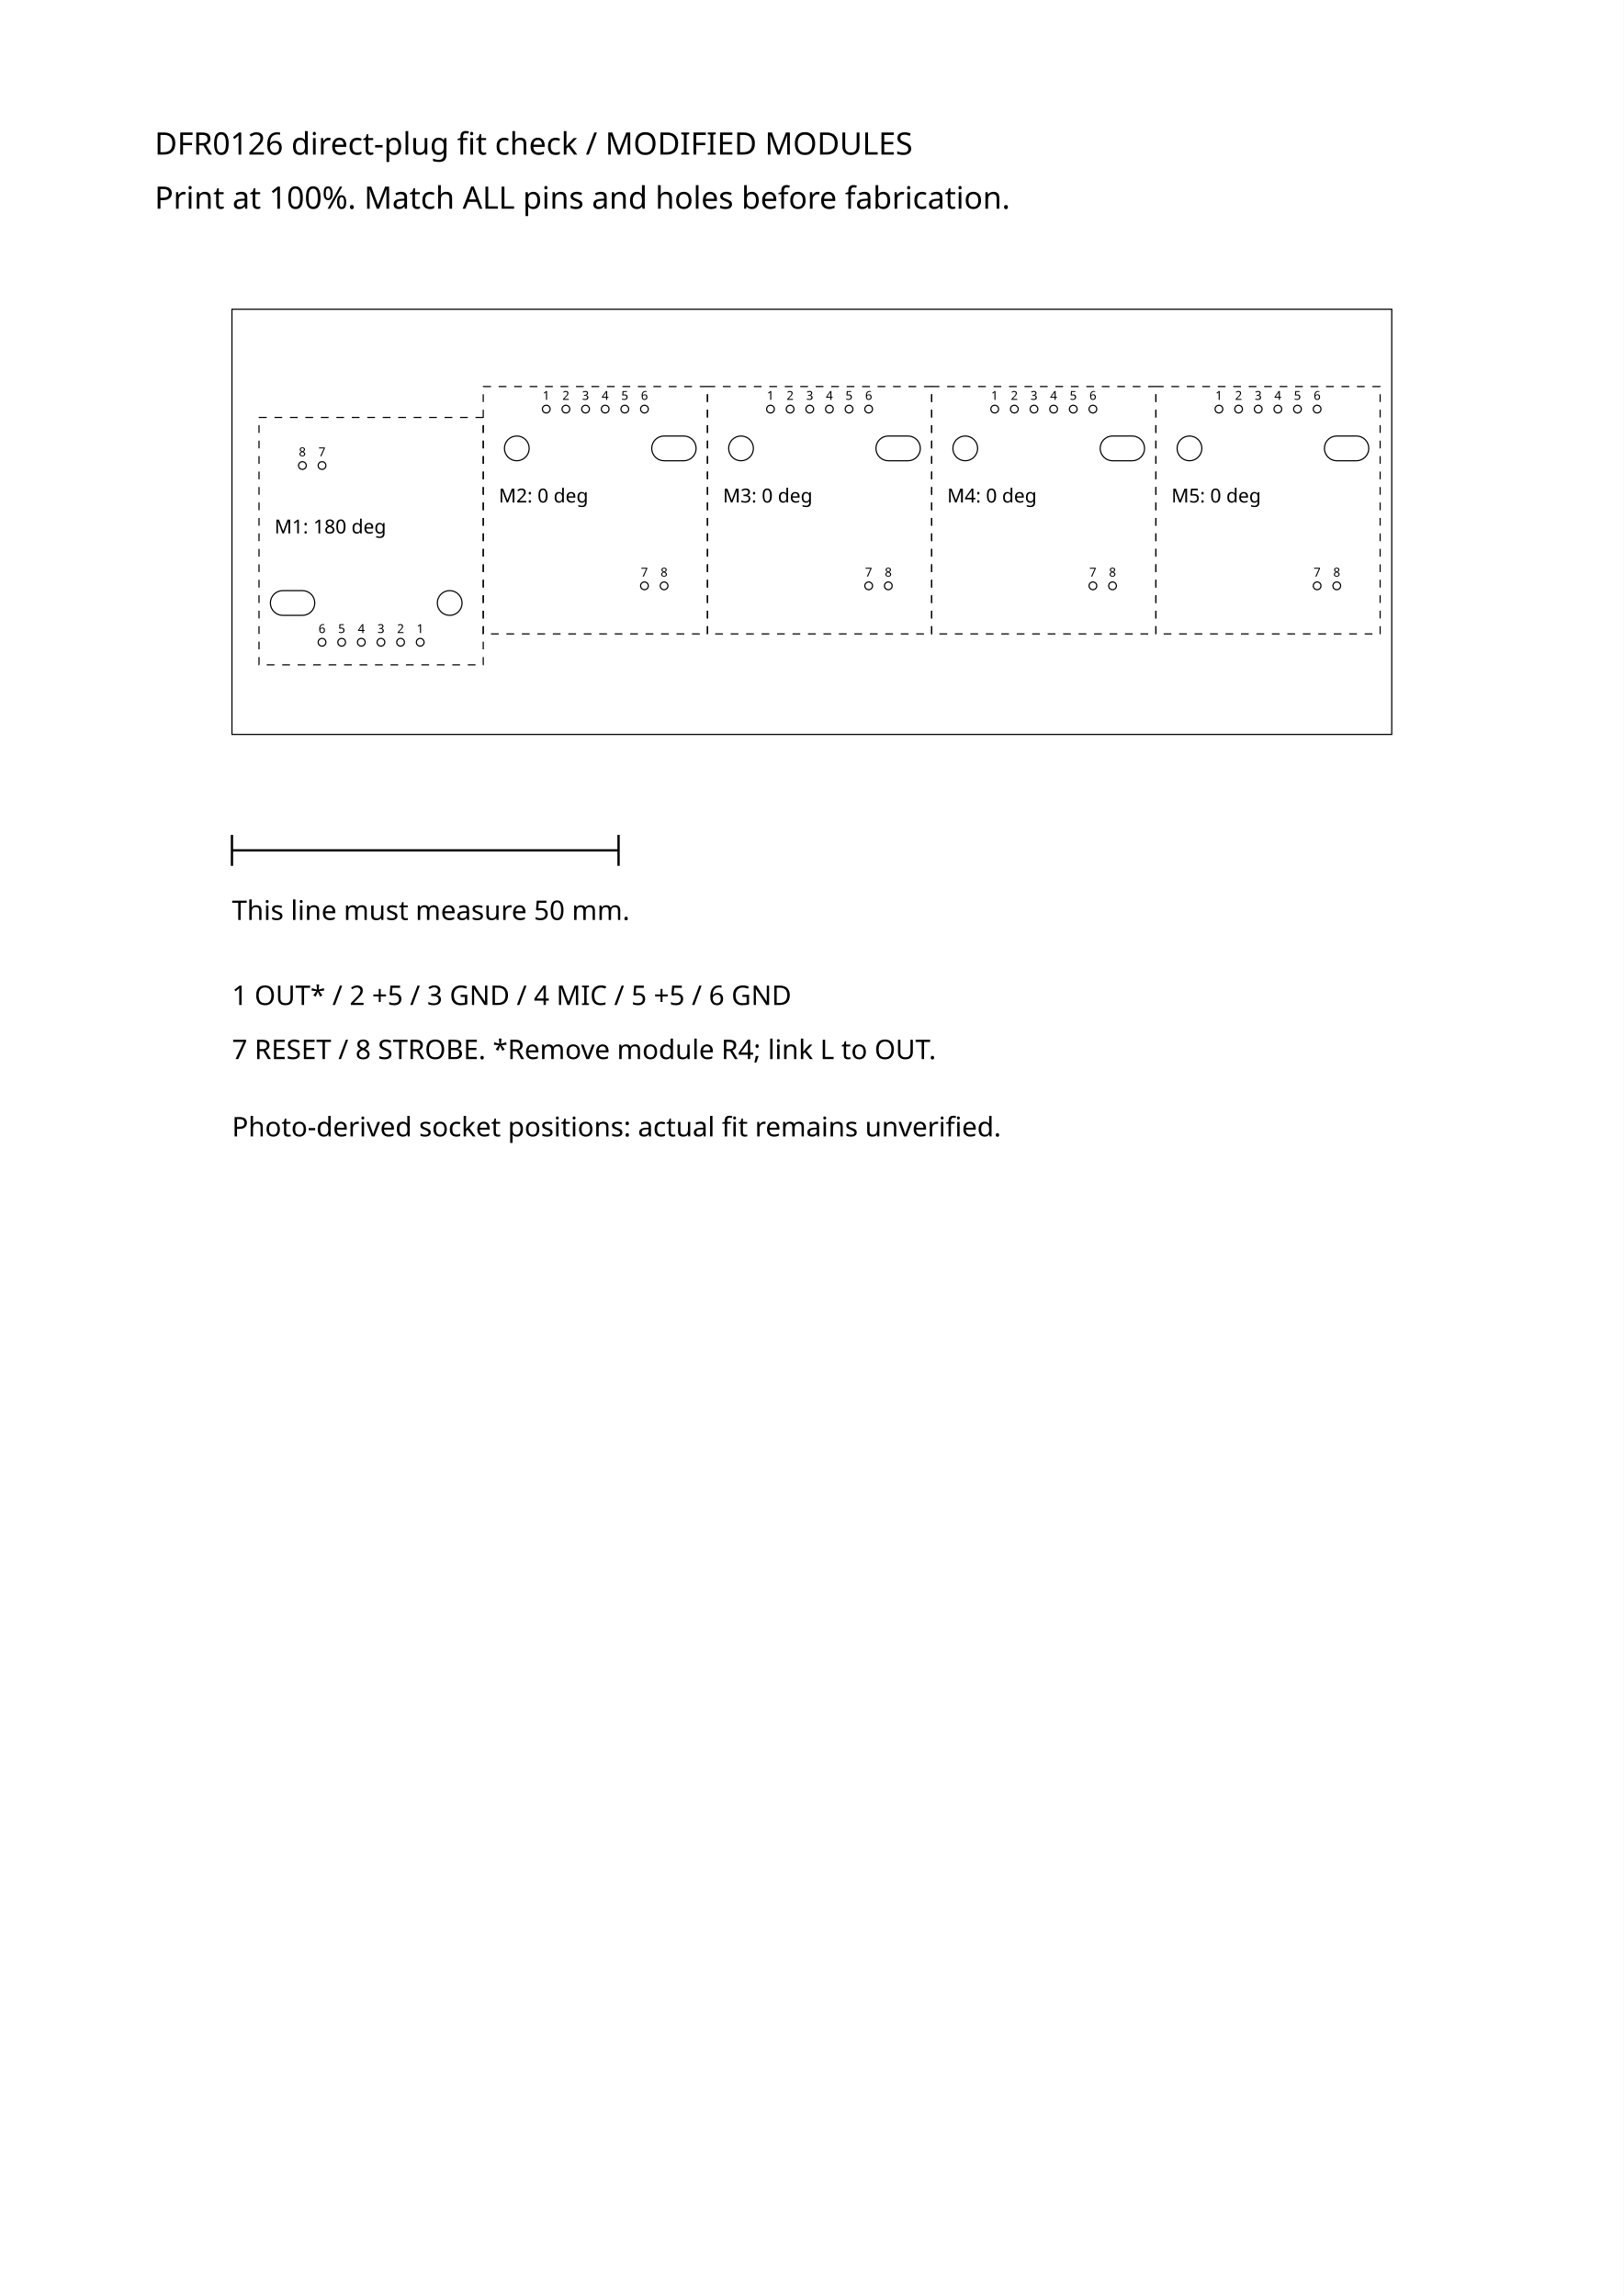
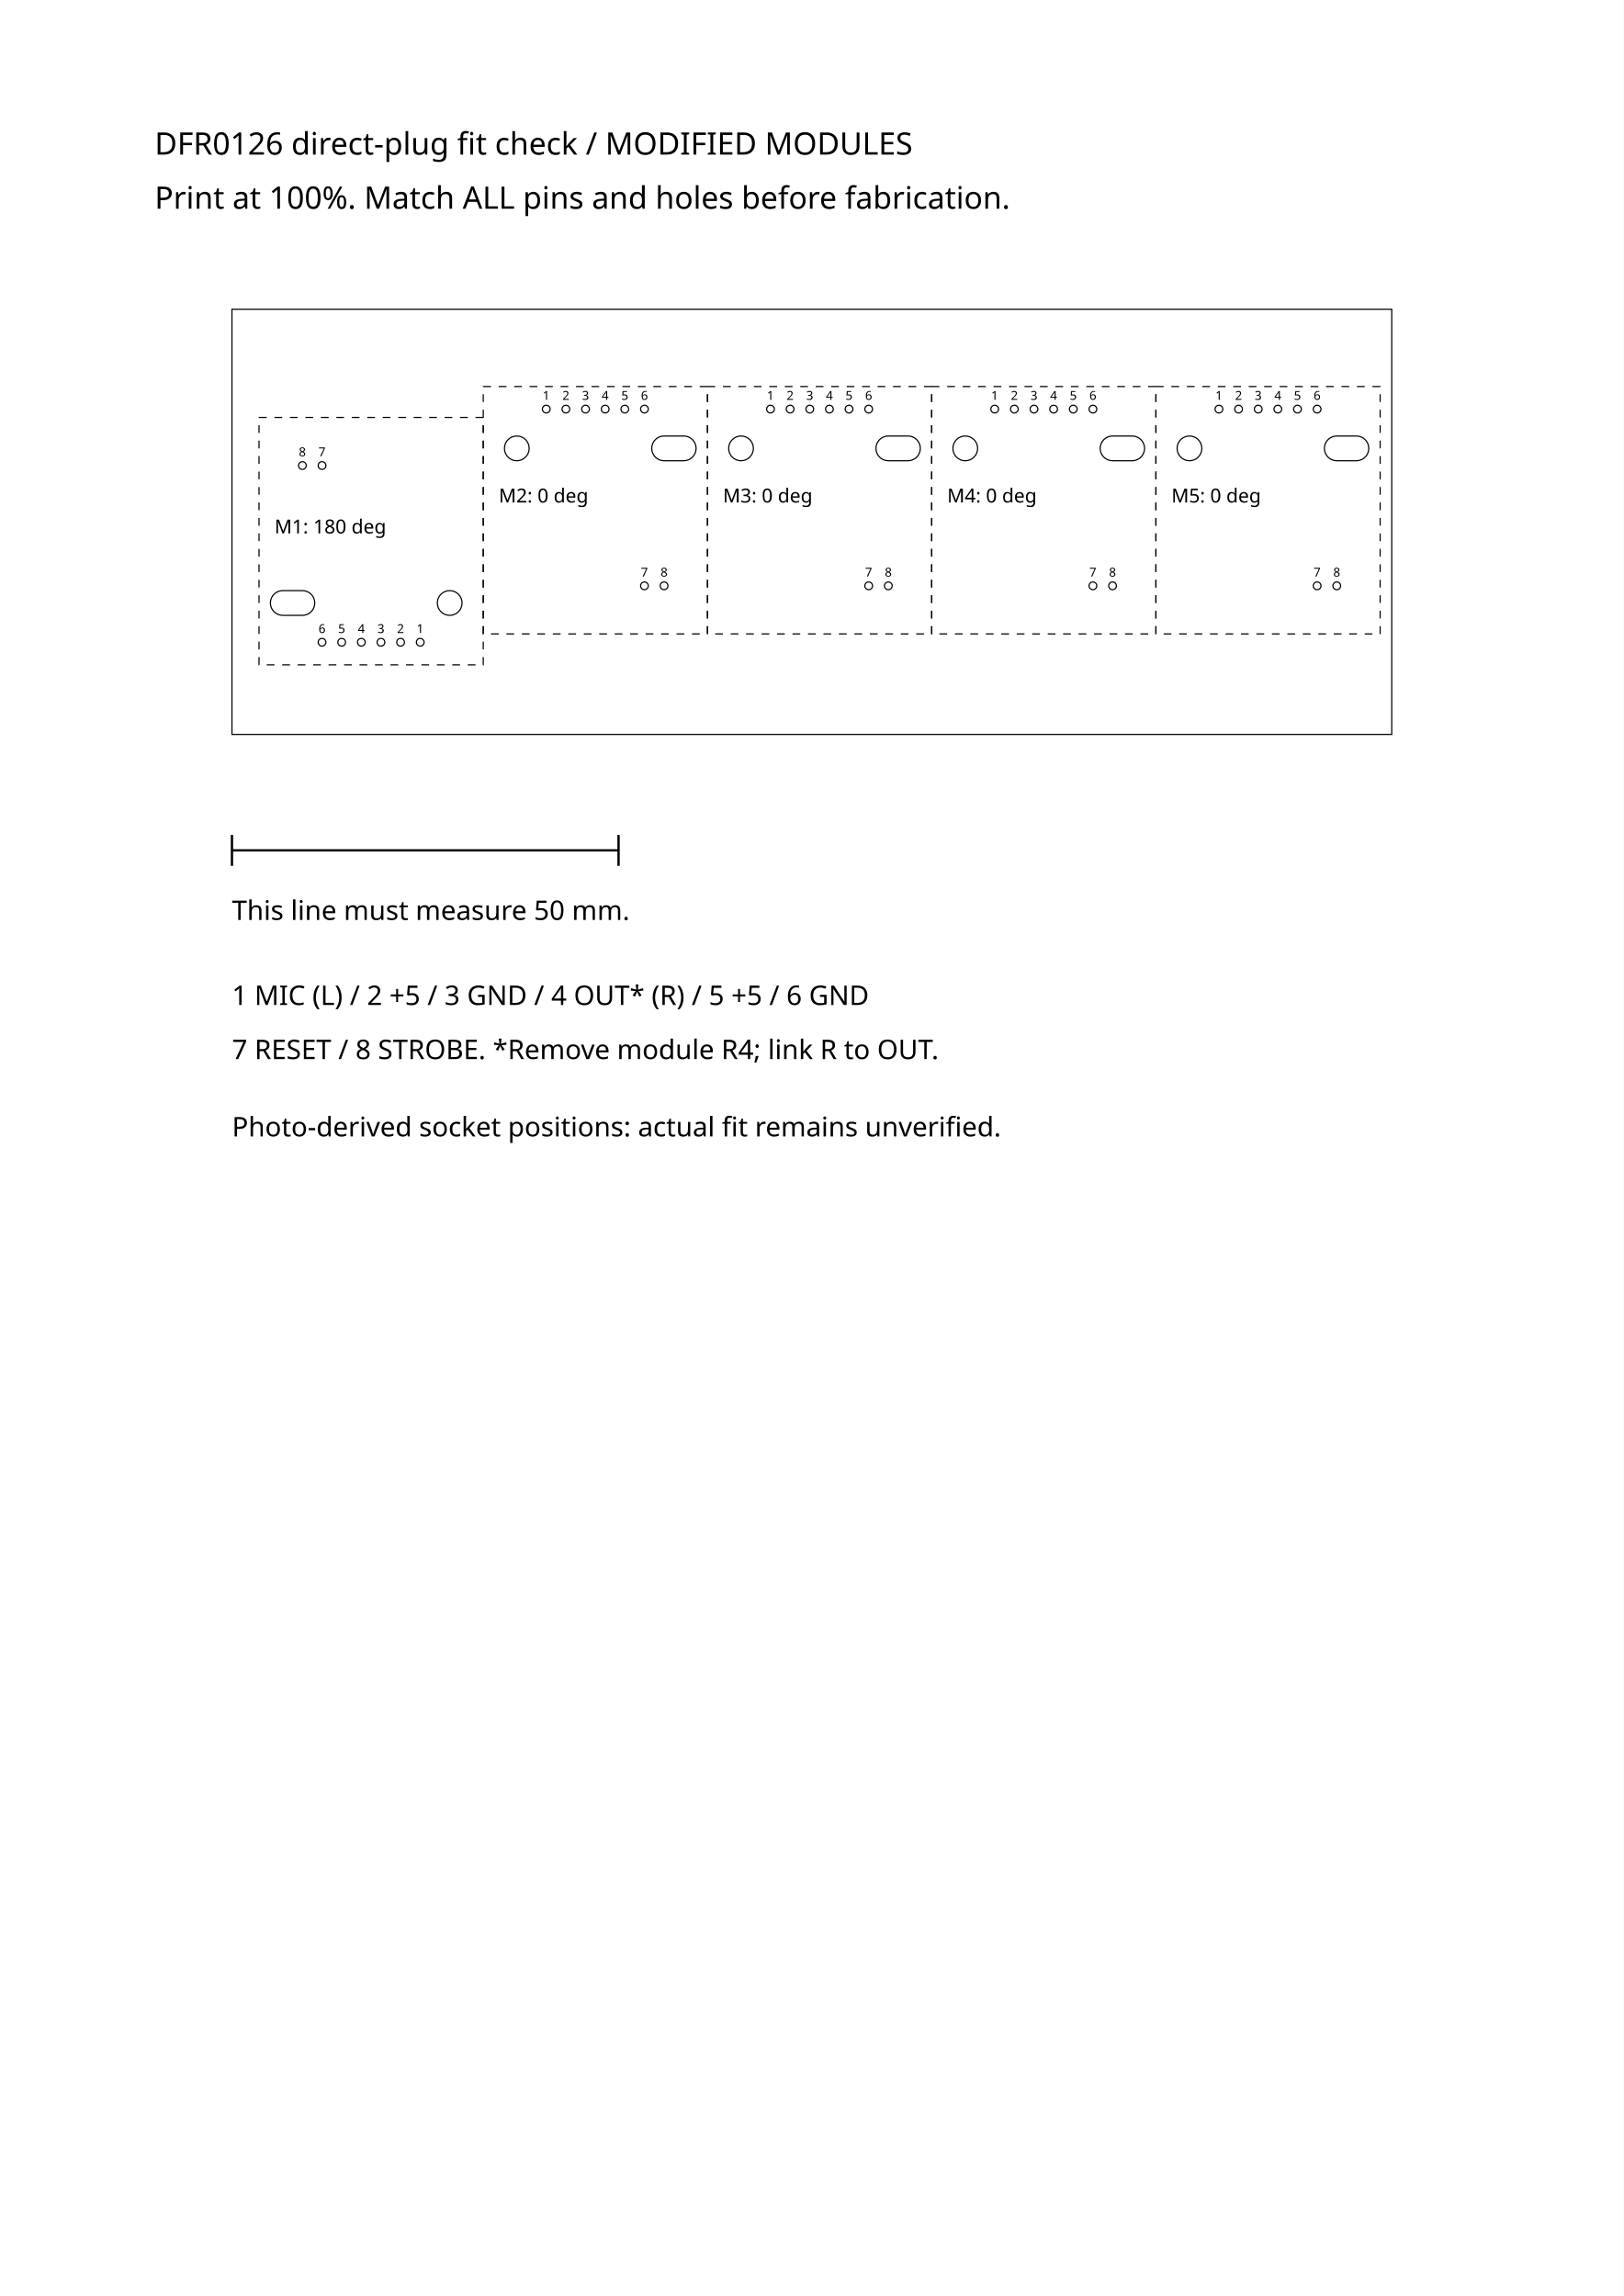
<svg xmlns="http://www.w3.org/2000/svg" width="210mm" height="297mm" viewBox="0 0 210 297">
  <rect width="210" height="297" fill="white" />
  <g fill="black" font-family="sans-serif" font-size="4">
    <text x="20" y="20">DFR0126 direct-plug fit check / MODIFIED MODULES</text>
    <text x="20" y="27">Print at 100%. Match ALL pins and holes before fabrication.</text>
  </g>
  <g transform="translate(30 40)" fill="none" stroke="black" stroke-width="0.15">
    <rect width="150" height="55" />
    <rect x="90.5" y="10.0" width="29" height="32" stroke-dasharray="1 1" />
    <text x="92.5" y="25.0" fill="black" stroke="none" font-family="sans-serif" font-size="2.5">M4: 0 deg</text>
    <circle cx="94.84" cy="18.0" r="1.6" />
    <rect x="112.29" y="16.4" width="5.74" height="3.2" rx="1.6" />
    <circle cx="98.65" cy="12.92" r="0.5" />
    <text x="98.65" y="11.72" fill="black" stroke="none" text-anchor="middle" font-family="sans-serif" font-size="1.6">1</text>
    <circle cx="101.19" cy="12.92" r="0.5" />
    <text x="101.19" y="11.72" fill="black" stroke="none" text-anchor="middle" font-family="sans-serif" font-size="1.6">2</text>
    <circle cx="103.73" cy="12.92" r="0.5" />
    <text x="103.73" y="11.72" fill="black" stroke="none" text-anchor="middle" font-family="sans-serif" font-size="1.6">3</text>
    <circle cx="106.27" cy="12.92" r="0.5" />
    <text x="106.27" y="11.72" fill="black" stroke="none" text-anchor="middle" font-family="sans-serif" font-size="1.6">4</text>
    <circle cx="108.81" cy="12.92" r="0.5" />
    <text x="108.81" y="11.72" fill="black" stroke="none" text-anchor="middle" font-family="sans-serif" font-size="1.6">5</text>
    <circle cx="111.35" cy="12.92" r="0.5" />
    <text x="111.35" y="11.72" fill="black" stroke="none" text-anchor="middle" font-family="sans-serif" font-size="1.6">6</text>
    <circle cx="111.35" cy="35.78" r="0.5" />
    <text x="111.35" y="34.58" fill="black" stroke="none" text-anchor="middle" font-family="sans-serif" font-size="1.6">7</text>
    <circle cx="113.89" cy="35.78" r="0.5" />
    <text x="113.89" y="34.58" fill="black" stroke="none" text-anchor="middle" font-family="sans-serif" font-size="1.6">8</text>
    <rect x="61.5" y="10.0" width="29" height="32" stroke-dasharray="1 1" />
    <text x="63.5" y="25.0" fill="black" stroke="none" font-family="sans-serif" font-size="2.5">M3: 0 deg</text>
    <circle cx="65.84" cy="18.0" r="1.6" />
    <rect x="83.29" y="16.4" width="5.74" height="3.2" rx="1.6" />
    <circle cx="69.65" cy="12.92" r="0.5" />
    <text x="69.65" y="11.72" fill="black" stroke="none" text-anchor="middle" font-family="sans-serif" font-size="1.6">1</text>
    <circle cx="72.19" cy="12.92" r="0.5" />
    <text x="72.19" y="11.72" fill="black" stroke="none" text-anchor="middle" font-family="sans-serif" font-size="1.6">2</text>
    <circle cx="74.73" cy="12.92" r="0.5" />
    <text x="74.73" y="11.72" fill="black" stroke="none" text-anchor="middle" font-family="sans-serif" font-size="1.6">3</text>
    <circle cx="77.27" cy="12.92" r="0.5" />
    <text x="77.27" y="11.72" fill="black" stroke="none" text-anchor="middle" font-family="sans-serif" font-size="1.6">4</text>
    <circle cx="79.81" cy="12.92" r="0.5" />
    <text x="79.81" y="11.72" fill="black" stroke="none" text-anchor="middle" font-family="sans-serif" font-size="1.6">5</text>
    <circle cx="82.35" cy="12.92" r="0.5" />
    <text x="82.35" y="11.72" fill="black" stroke="none" text-anchor="middle" font-family="sans-serif" font-size="1.6">6</text>
    <circle cx="82.35" cy="35.78" r="0.5" />
    <text x="82.35" y="34.58" fill="black" stroke="none" text-anchor="middle" font-family="sans-serif" font-size="1.6">7</text>
    <circle cx="84.89" cy="35.78" r="0.5" />
    <text x="84.89" y="34.58" fill="black" stroke="none" text-anchor="middle" font-family="sans-serif" font-size="1.6">8</text>
    <rect x="3.5" y="14.0" width="29" height="32" stroke-dasharray="1 1" />
    <text x="5.5" y="29.0" fill="black" stroke="none" font-family="sans-serif" font-size="2.5">M1: 180 deg</text>
    <circle cx="28.16" cy="38.0" r="1.6" />
    <rect x="4.97" y="36.4" width="5.74" height="3.2" rx="1.6" />
    <circle cx="24.35" cy="43.08" r="0.5" />
    <text x="24.35" y="41.88" fill="black" stroke="none" text-anchor="middle" font-family="sans-serif" font-size="1.6">1</text>
    <circle cx="21.81" cy="43.08" r="0.5" />
    <text x="21.81" y="41.88" fill="black" stroke="none" text-anchor="middle" font-family="sans-serif" font-size="1.6">2</text>
    <circle cx="19.27" cy="43.08" r="0.5" />
    <text x="19.27" y="41.88" fill="black" stroke="none" text-anchor="middle" font-family="sans-serif" font-size="1.6">3</text>
    <circle cx="16.73" cy="43.08" r="0.5" />
    <text x="16.73" y="41.88" fill="black" stroke="none" text-anchor="middle" font-family="sans-serif" font-size="1.6">4</text>
    <circle cx="14.19" cy="43.08" r="0.5" />
    <text x="14.19" y="41.88" fill="black" stroke="none" text-anchor="middle" font-family="sans-serif" font-size="1.6">5</text>
    <circle cx="11.65" cy="43.08" r="0.5" />
    <text x="11.65" y="41.88" fill="black" stroke="none" text-anchor="middle" font-family="sans-serif" font-size="1.6">6</text>
    <circle cx="11.65" cy="20.22" r="0.5" />
    <text x="11.65" y="19.02" fill="black" stroke="none" text-anchor="middle" font-family="sans-serif" font-size="1.6">7</text>
    <circle cx="9.11" cy="20.22" r="0.5" />
    <text x="9.11" y="19.02" fill="black" stroke="none" text-anchor="middle" font-family="sans-serif" font-size="1.6">8</text>
    <rect x="119.5" y="10.0" width="29" height="32" stroke-dasharray="1 1" />
    <text x="121.5" y="25.0" fill="black" stroke="none" font-family="sans-serif" font-size="2.5">M5: 0 deg</text>
    <circle cx="123.84" cy="18.0" r="1.6" />
    <rect x="141.29" y="16.4" width="5.74" height="3.2" rx="1.6" />
    <circle cx="127.65" cy="12.92" r="0.5" />
    <text x="127.65" y="11.72" fill="black" stroke="none" text-anchor="middle" font-family="sans-serif" font-size="1.6">1</text>
    <circle cx="130.19" cy="12.92" r="0.5" />
    <text x="130.19" y="11.72" fill="black" stroke="none" text-anchor="middle" font-family="sans-serif" font-size="1.6">2</text>
    <circle cx="132.73" cy="12.92" r="0.5" />
    <text x="132.73" y="11.72" fill="black" stroke="none" text-anchor="middle" font-family="sans-serif" font-size="1.6">3</text>
    <circle cx="135.27" cy="12.92" r="0.5" />
    <text x="135.27" y="11.72" fill="black" stroke="none" text-anchor="middle" font-family="sans-serif" font-size="1.6">4</text>
    <circle cx="137.81" cy="12.92" r="0.5" />
    <text x="137.81" y="11.72" fill="black" stroke="none" text-anchor="middle" font-family="sans-serif" font-size="1.6">5</text>
    <circle cx="140.35" cy="12.92" r="0.5" />
    <text x="140.35" y="11.72" fill="black" stroke="none" text-anchor="middle" font-family="sans-serif" font-size="1.6">6</text>
    <circle cx="140.35" cy="35.78" r="0.5" />
    <text x="140.35" y="34.58" fill="black" stroke="none" text-anchor="middle" font-family="sans-serif" font-size="1.6">7</text>
    <circle cx="142.89" cy="35.78" r="0.5" />
    <text x="142.89" y="34.58" fill="black" stroke="none" text-anchor="middle" font-family="sans-serif" font-size="1.6">8</text>
    <rect x="32.5" y="10.0" width="29" height="32" stroke-dasharray="1 1" />
    <text x="34.5" y="25.0" fill="black" stroke="none" font-family="sans-serif" font-size="2.5">M2: 0 deg</text>
    <circle cx="36.84" cy="18.0" r="1.6" />
    <rect x="54.29" y="16.4" width="5.74" height="3.2" rx="1.6" />
    <circle cx="40.65" cy="12.92" r="0.5" />
    <text x="40.65" y="11.72" fill="black" stroke="none" text-anchor="middle" font-family="sans-serif" font-size="1.6">1</text>
    <circle cx="43.19" cy="12.92" r="0.5" />
    <text x="43.19" y="11.72" fill="black" stroke="none" text-anchor="middle" font-family="sans-serif" font-size="1.6">2</text>
    <circle cx="45.73" cy="12.92" r="0.5" />
    <text x="45.73" y="11.72" fill="black" stroke="none" text-anchor="middle" font-family="sans-serif" font-size="1.6">3</text>
    <circle cx="48.27" cy="12.92" r="0.5" />
    <text x="48.27" y="11.72" fill="black" stroke="none" text-anchor="middle" font-family="sans-serif" font-size="1.6">4</text>
    <circle cx="50.81" cy="12.92" r="0.5" />
    <text x="50.81" y="11.72" fill="black" stroke="none" text-anchor="middle" font-family="sans-serif" font-size="1.6">5</text>
    <circle cx="53.35" cy="12.92" r="0.5" />
    <text x="53.35" y="11.72" fill="black" stroke="none" text-anchor="middle" font-family="sans-serif" font-size="1.6">6</text>
    <circle cx="53.35" cy="35.78" r="0.5" />
    <text x="53.35" y="34.58" fill="black" stroke="none" text-anchor="middle" font-family="sans-serif" font-size="1.6">7</text>
    <circle cx="55.89" cy="35.78" r="0.5" />
    <text x="55.89" y="34.58" fill="black" stroke="none" text-anchor="middle" font-family="sans-serif" font-size="1.6">8</text>
  </g>
  <path d="M30 110h50 M30 108v4 M80 108v4" fill="none" stroke="black" stroke-width="0.3" />
  <g font-family="sans-serif" font-size="3.5">
    <text x="30" y="119">This line must measure 50 mm.</text>
-     <text x="30" y="130">1 OUT* / 2 +5 / 3 GND / 4 MIC / 5 +5 / 6 GND</text>
-     <text x="30" y="137">7 RESET / 8 STROBE. *Remove module R4; link L to OUT.</text>
+     <text x="30" y="130">1 MIC (L) / 2 +5 / 3 GND / 4 OUT* (R) / 5 +5 / 6 GND</text>
+     <text x="30" y="137">7 RESET / 8 STROBE. *Remove module R4; link R to OUT.</text>
    <text x="30" y="147">Photo-derived socket positions: actual fit remains unverified.</text>
  </g>
</svg>
